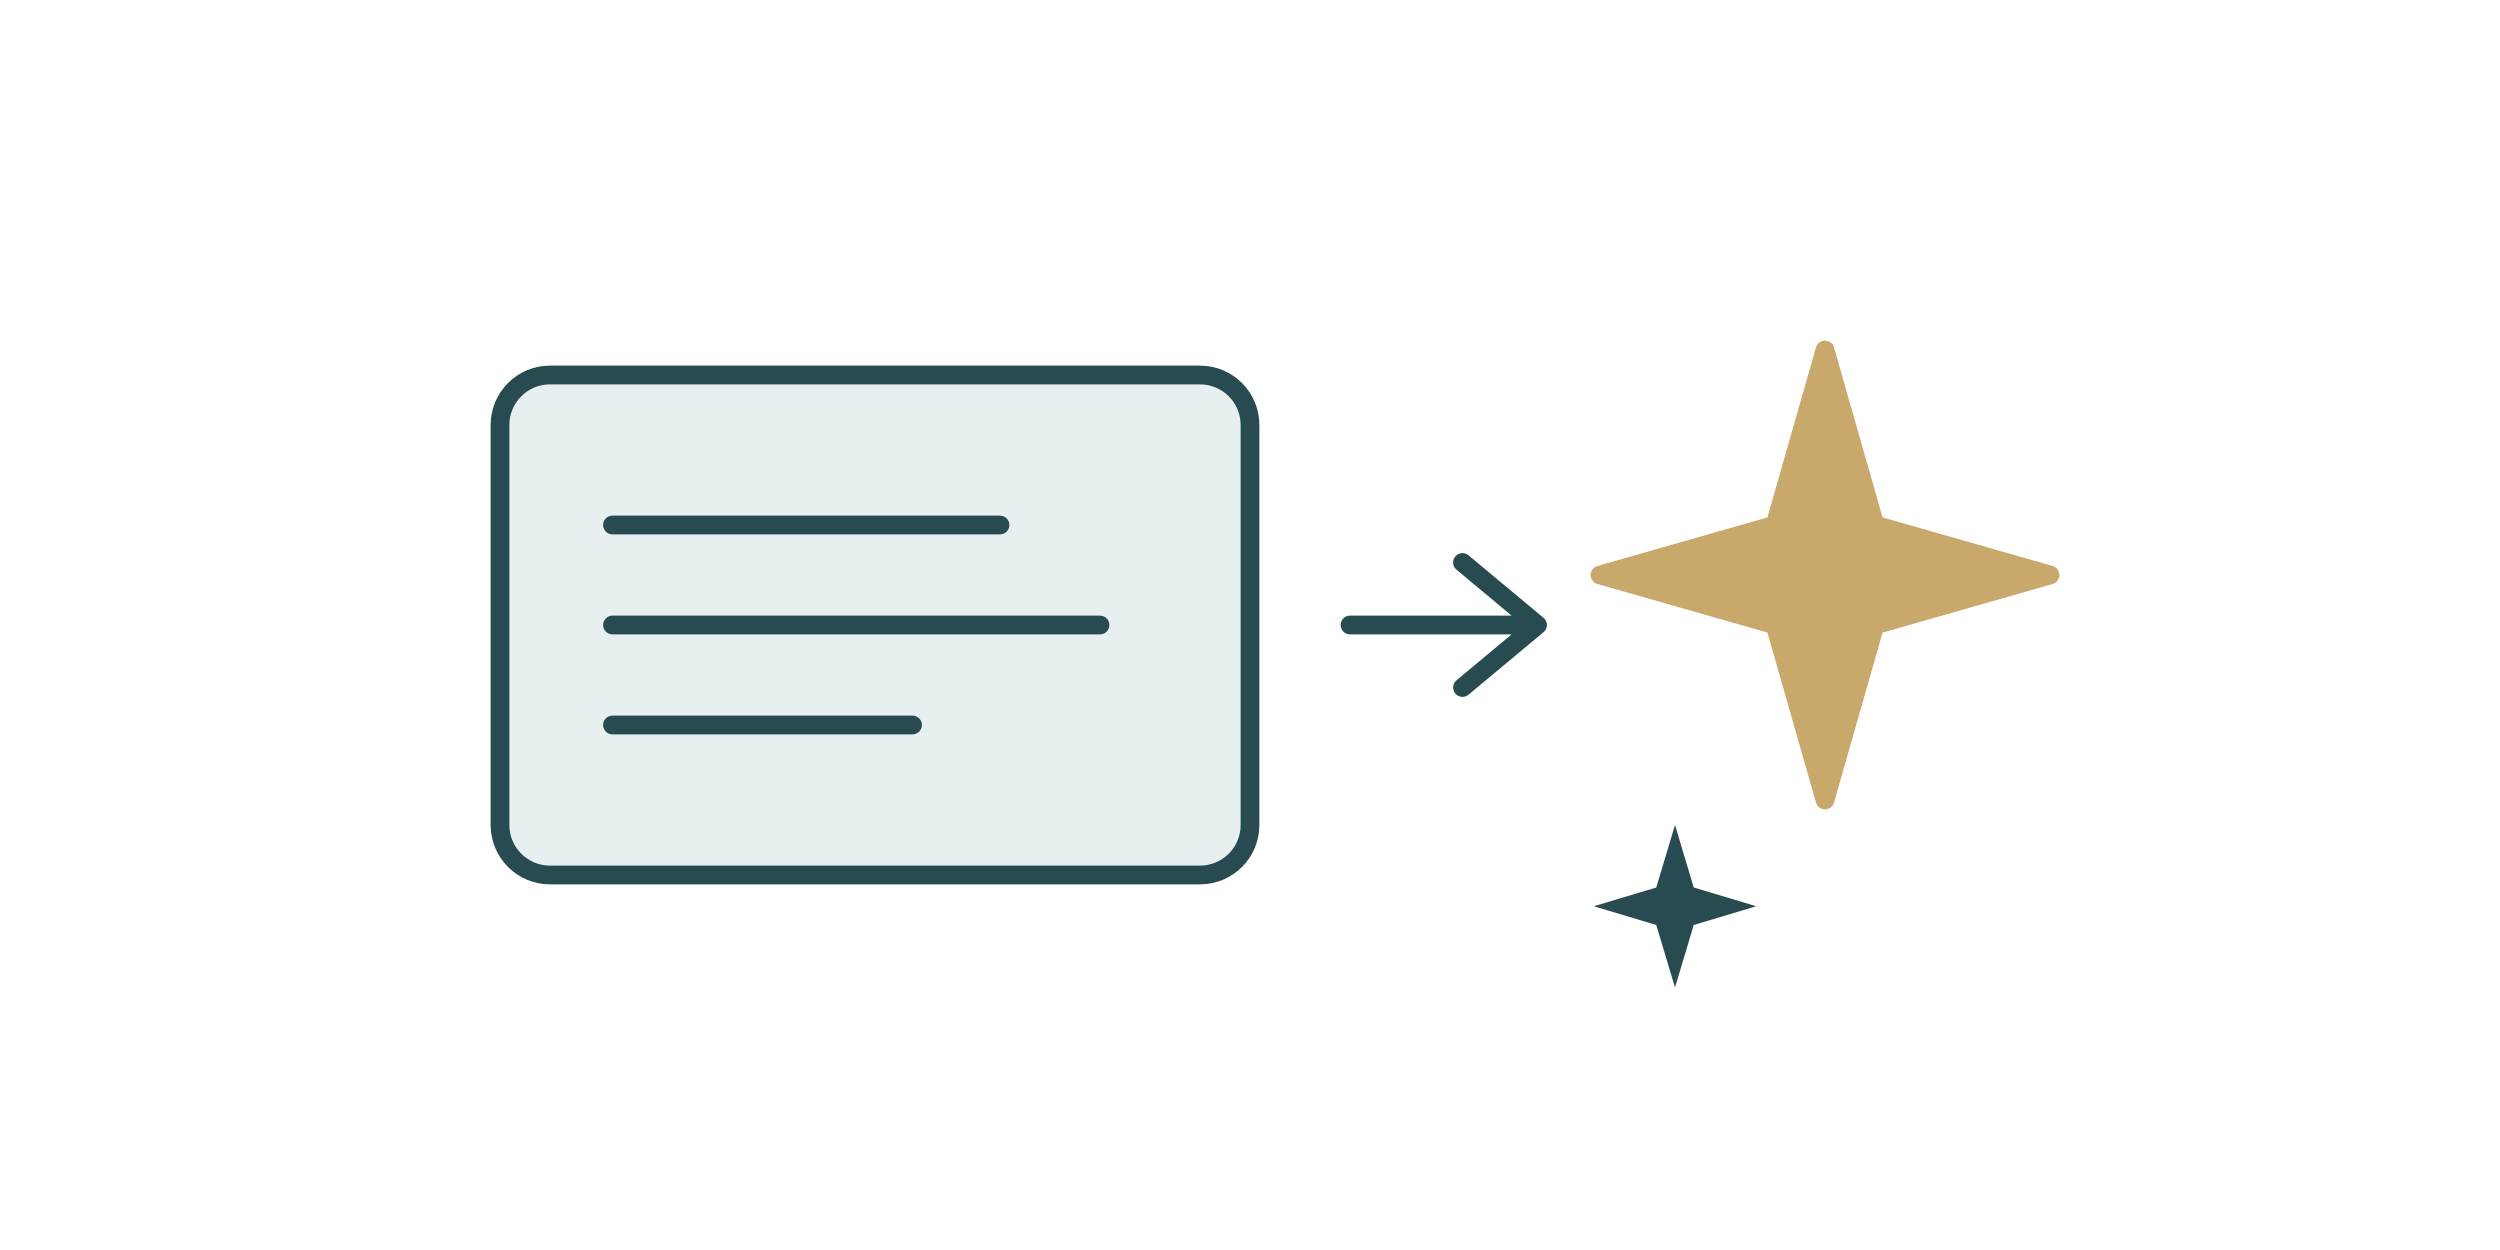
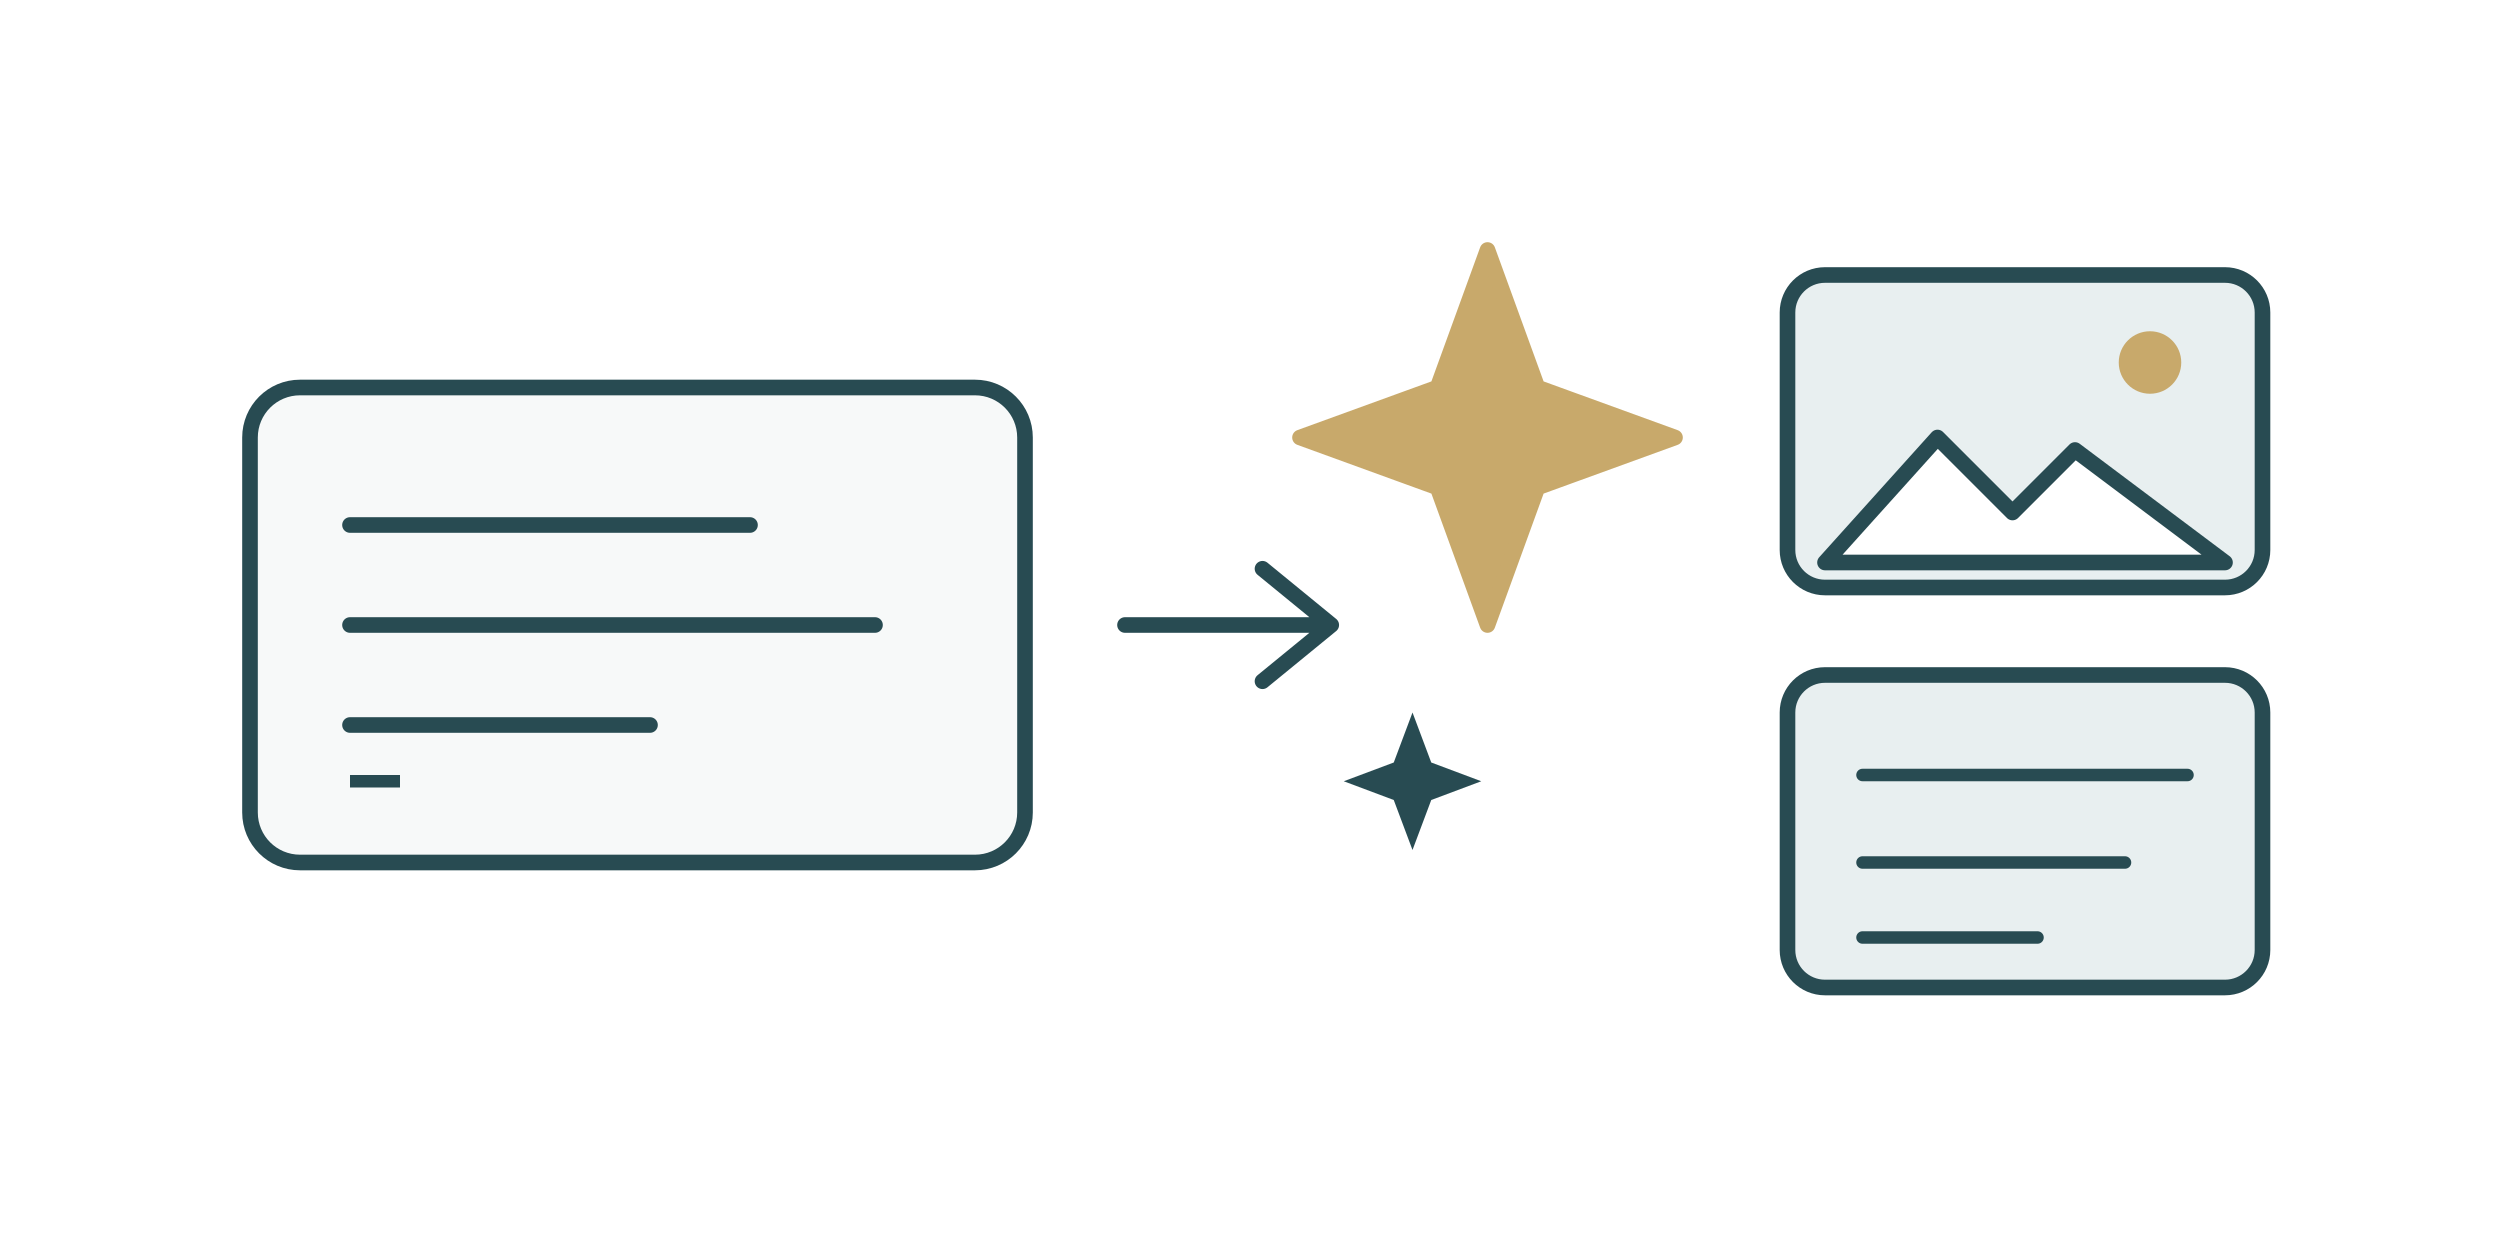
- <svg xmlns="http://www.w3.org/2000/svg" viewBox="0 0 400 200" role="img" aria-label="Prompt text turned into generated content">
+ <svg xmlns="http://www.w3.org/2000/svg" viewBox="0 0 400 200" font-family="Manrope, Arial, sans-serif" role="img" aria-label="Prompt turned into generated text and images">
  <rect width="400" height="200" fill="#ffffff" />
-   <g fill="none" stroke="#284b52" stroke-width="3" stroke-linecap="round" stroke-linejoin="round">
-     <rect x="80" y="60" width="120" height="80" rx="8" fill="#e8eff0" />
-     <path d="M98 84 H160 M98 100 H176 M98 116 H146" />
-     <path d="M216 100 H244 M234 90 L246 100 L234 110" />
-     <path d="M292 56 L300 84 L328 92 L300 100 L292 128 L284 100 L256 92 L284 84 Z" fill="#c8a96b" stroke="#c8a96b" />
-     <path d="M268 132 L271 142 L281 145 L271 148 L268 158 L265 148 L255 145 L265 142 Z" fill="#284b52" stroke="none" />
+   <g fill="none" stroke="#284b52" stroke-width="2.5" stroke-linecap="round" stroke-linejoin="round">
+     <rect x="40" y="62" width="124" height="76" rx="8" fill="#f7f9f9" />
+     <path d="M56 84 H120 M56 100 H140 M56 116 H104" />
+     <rect x="56" y="124" width="8" height="2" fill="#284b52" stroke="none" />
+     <path d="M180 100 H212 M202 91 L213 100 L202 109" />
+     <path d="M238 100 L246 78 L268 70 L246 62 L238 40 L230 62 L208 70 L230 78 Z" fill="#c8a96b" stroke="#c8a96b" />
+     <path d="M226 136 L229 128 L237 125 L229 122 L226 114 L223 122 L215 125 L223 128 Z" fill="#284b52" stroke="none" />
+     <rect x="286" y="44" width="76" height="50" rx="6" fill="#e8eff0" />
+     <path d="M292 90 L310 70 L322 82 L332 72 L356 90 Z" fill="#ffffff" />
+     <circle cx="344" cy="58" r="5" fill="#c8a96b" stroke="none" />
+     <rect x="286" y="108" width="76" height="50" rx="6" fill="#e8eff0" />
+     <path d="M298 124 H350 M298 138 H340 M298 150 H326" stroke-width="2" />
  </g>
</svg>
